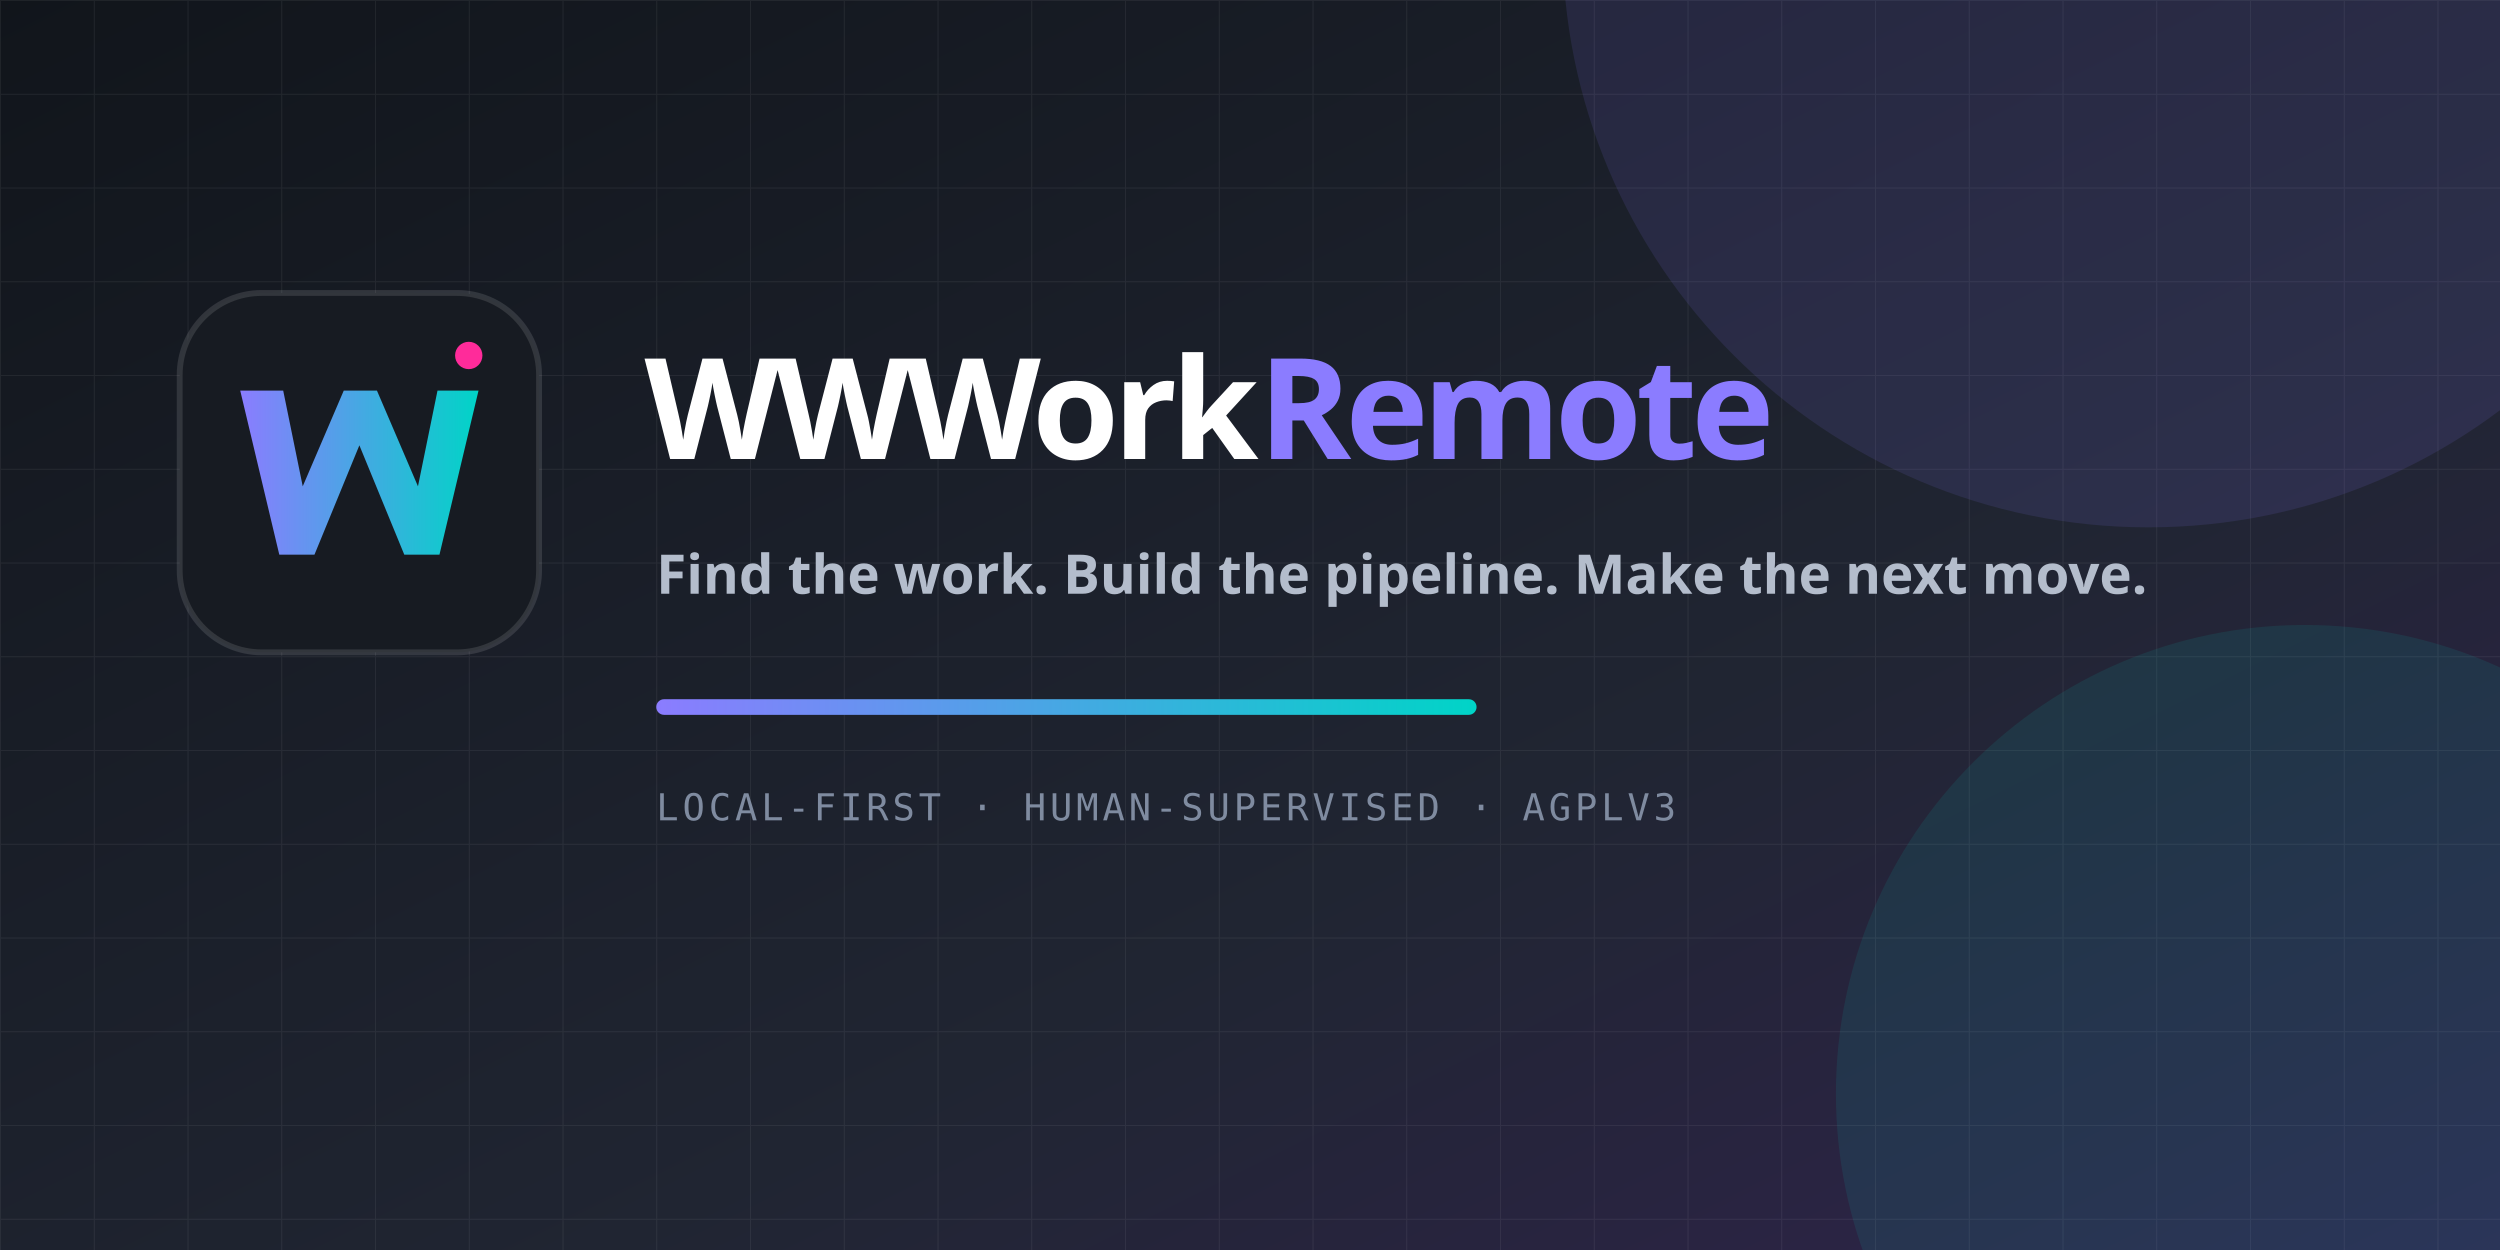
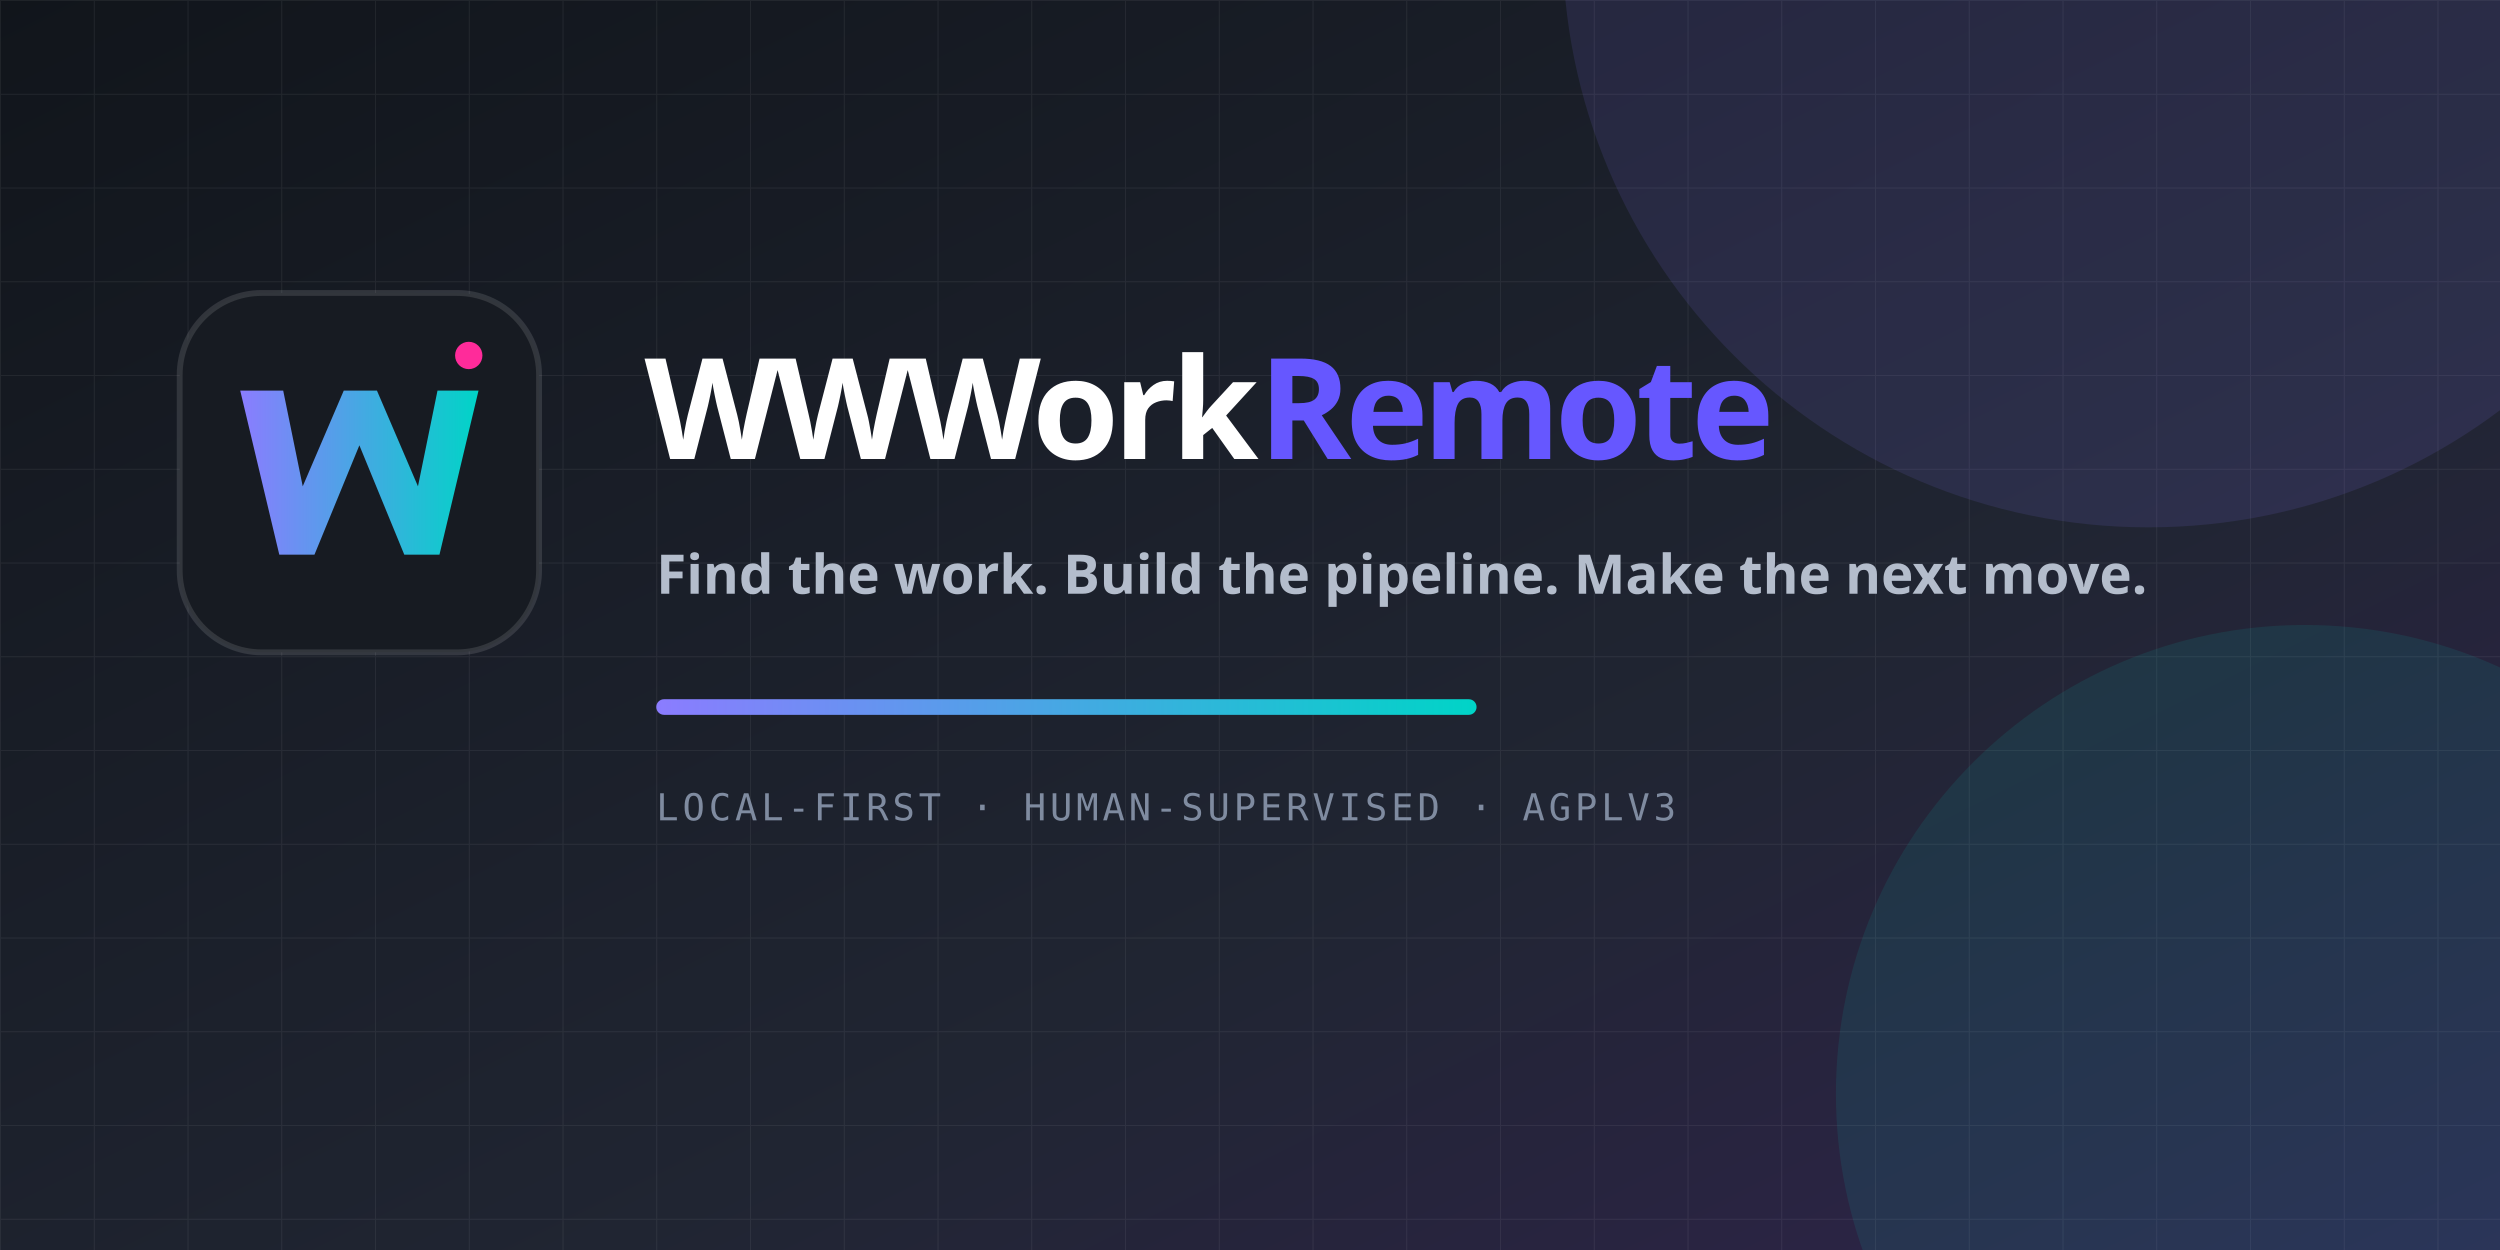
<svg xmlns="http://www.w3.org/2000/svg" width="1280" height="640" viewBox="0 0 1280 640" role="img" aria-labelledby="title desc">
  <defs>
    <linearGradient id="background" x1="0" y1="0" x2="1" y2="1">
      <stop offset="0" stop-color="#11151b" />
      <stop offset="0.62" stop-color="#202532" />
      <stop offset="1" stop-color="#30234d" />
    </linearGradient>
    <linearGradient id="accent" x1="0" y1="0" x2="1" y2="0">
      <stop offset="0" stop-color="#8b7cff" />
      <stop offset="1" stop-color="#00d4c7" />
    </linearGradient>
    <pattern id="grid" width="48" height="48" patternUnits="userSpaceOnUse">
      <path d="M48 0H0V48" fill="none" stroke="#ffffff" stroke-opacity="0.06" />
    </pattern>
  </defs>
  <rect width="1280" height="640" fill="url(#background)" />
  <rect width="1280" height="640" fill="url(#grid)" />
  <circle cx="1100" cy="-30" r="300" fill="#8b7cff" fill-opacity="0.12" />
  <circle cx="1180" cy="560" r="240" fill="#00d4c7" fill-opacity="0.10" />
  <g transform="translate(92 150)">
    <rect width="184" height="184" rx="42" fill="#171b22" stroke="#ffffff" stroke-opacity="0.12" stroke-width="3" />
    <path d="M31 50 51 134h18l23-56 23 56h18l20-84h-21l-10 49-21-49H84L63 99 53 50z" fill="url(#accent)" />
    <circle cx="148" cy="32" r="7" fill="#ff2b9a" />
  </g>
-   <text x="330" y="235" fill="#ffffff" font-family="system-ui, sans-serif" font-size="72" font-weight="800" letter-spacing="-3">WWWork<tspan fill="#8b7cff">Remote</tspan>
+   <text x="330" y="235" fill="#ffffff" font-family="system-ui, sans-serif" font-size="72" font-weight="800" letter-spacing="-3">WWWork<tspan fill="#6657ff">Remote</tspan>
  </text>
  <text x="336" y="304" fill="#b4bdcc" font-family="system-ui, sans-serif" font-size="28" font-weight="600">Find the work. Build the pipeline. Make the next move.</text>
  <rect x="336" y="358" width="420" height="8" rx="4" fill="url(#accent)" />
  <text x="336" y="420" fill="#7f8ba0" font-family="ui-monospace, monospace" font-size="19" letter-spacing="2">LOCAL-FIRST · HUMAN-SUPERVISED · AGPLV3</text>
</svg>
